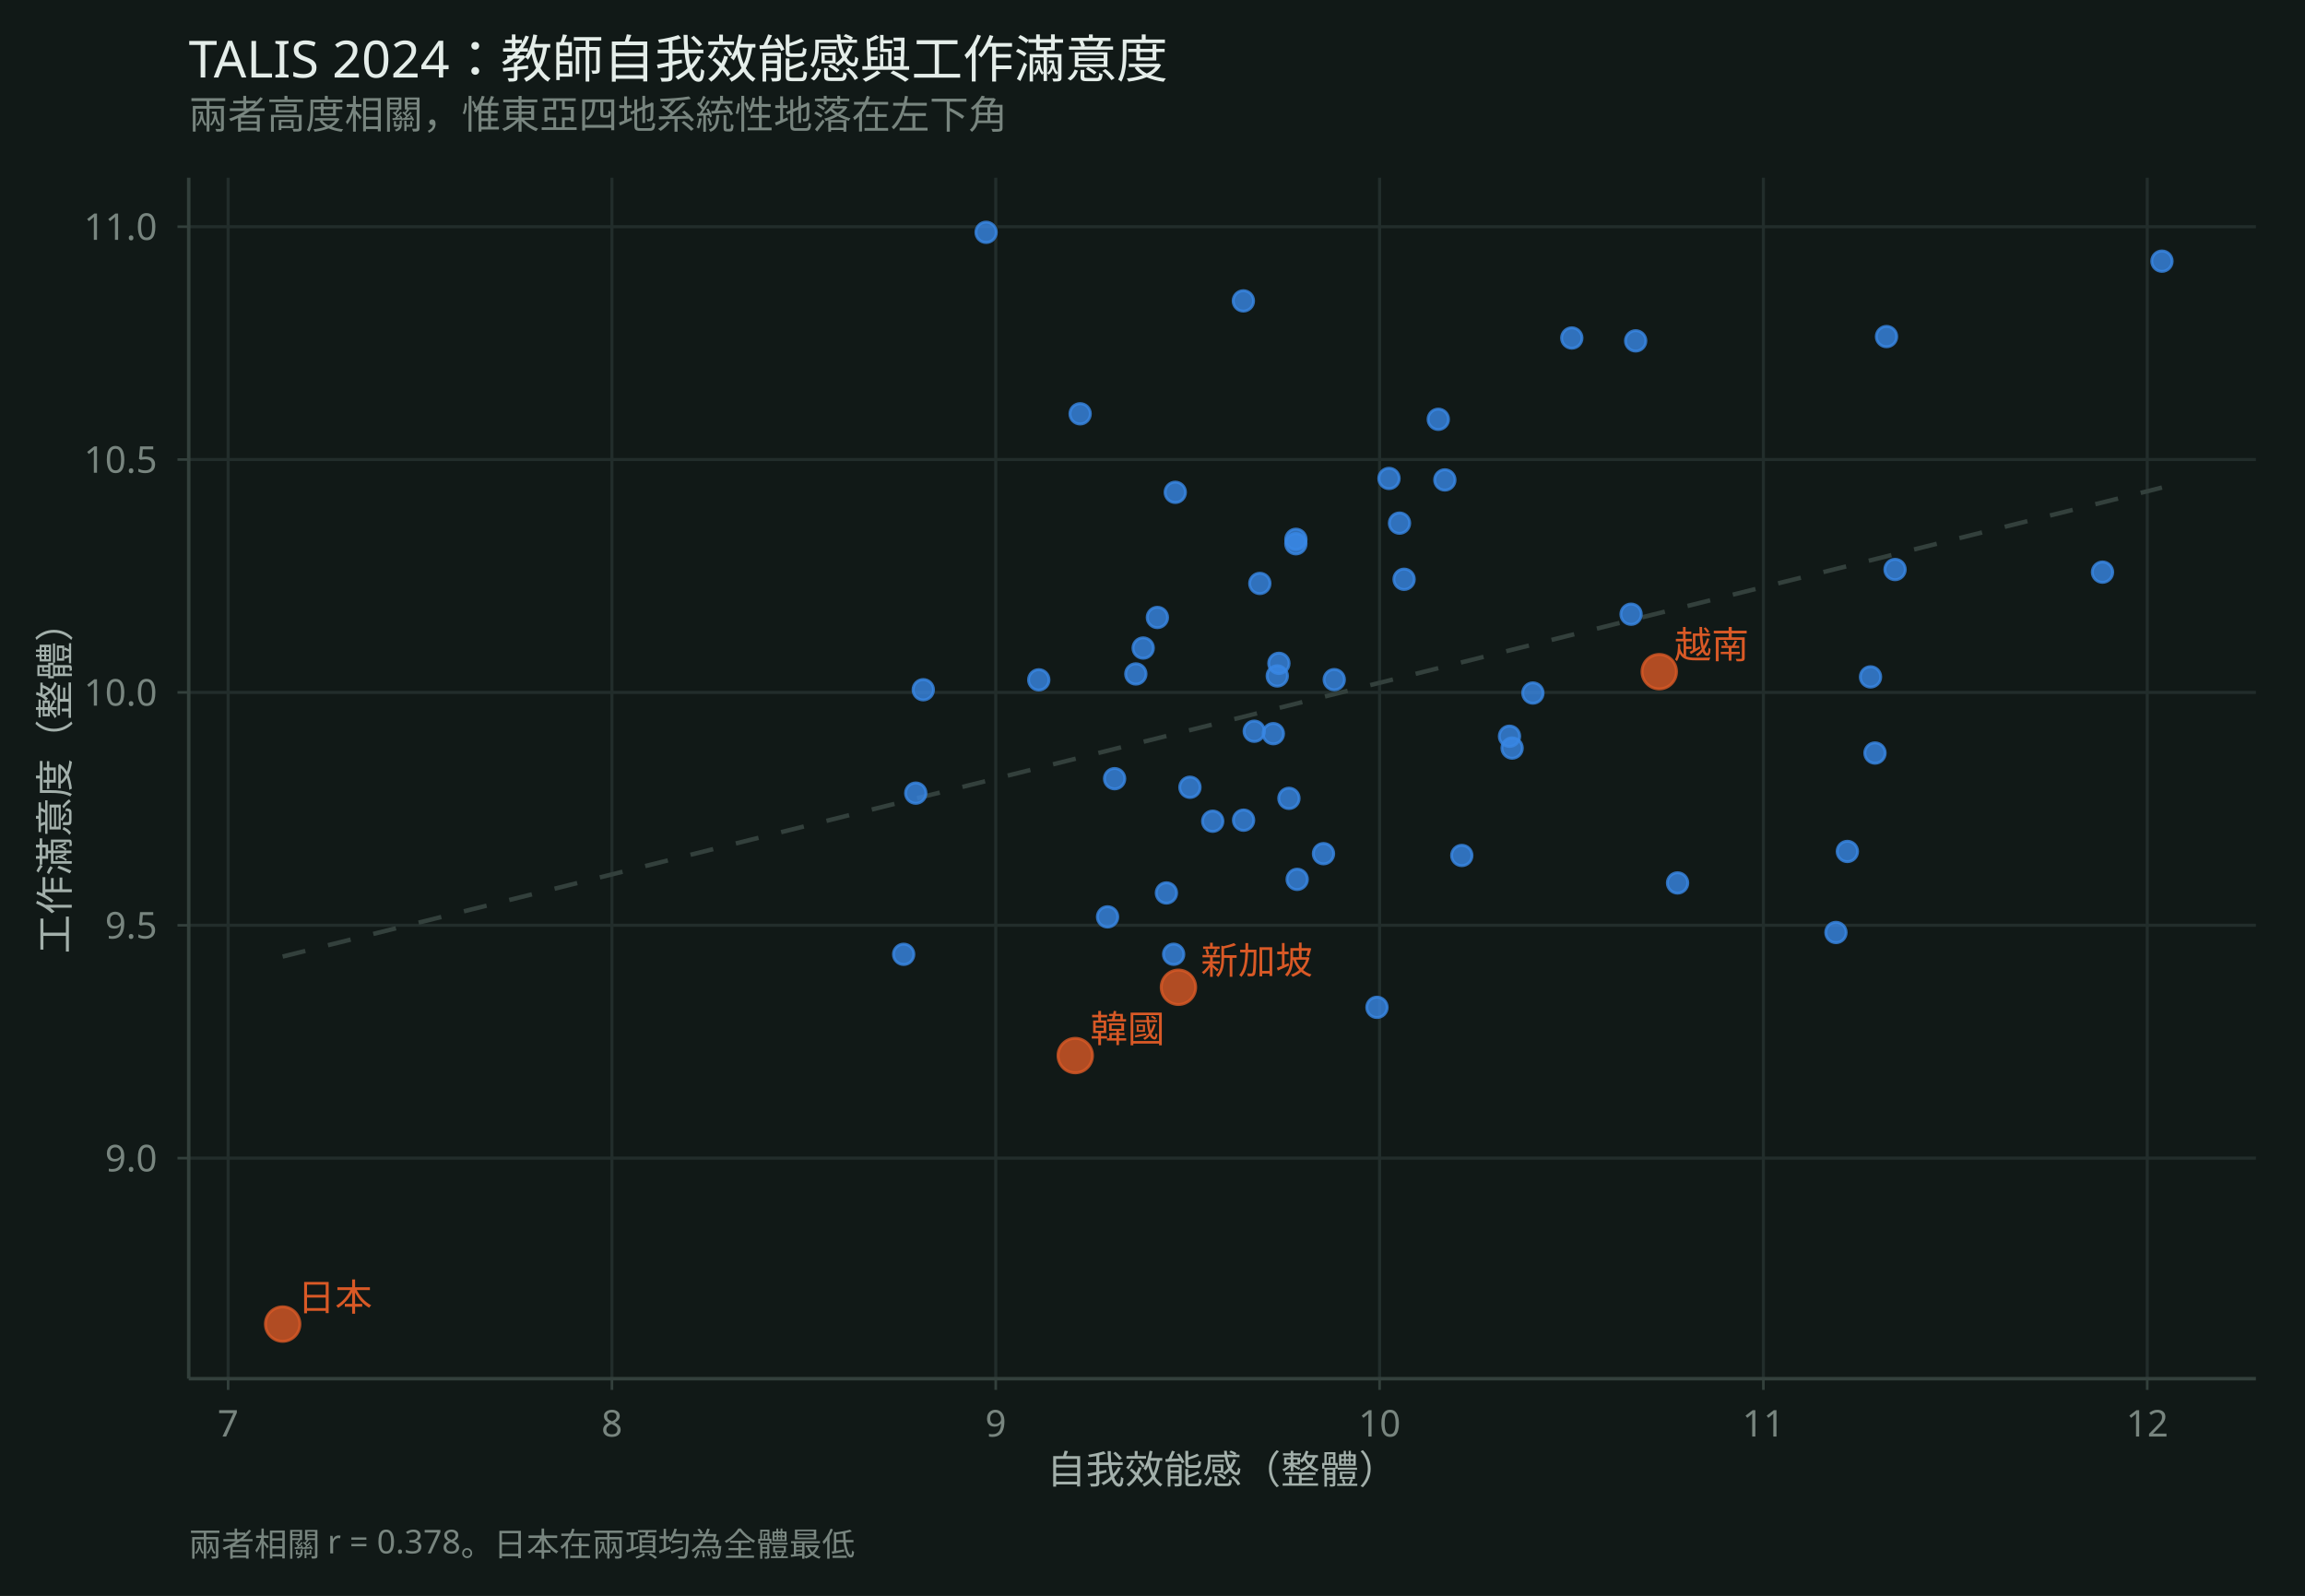
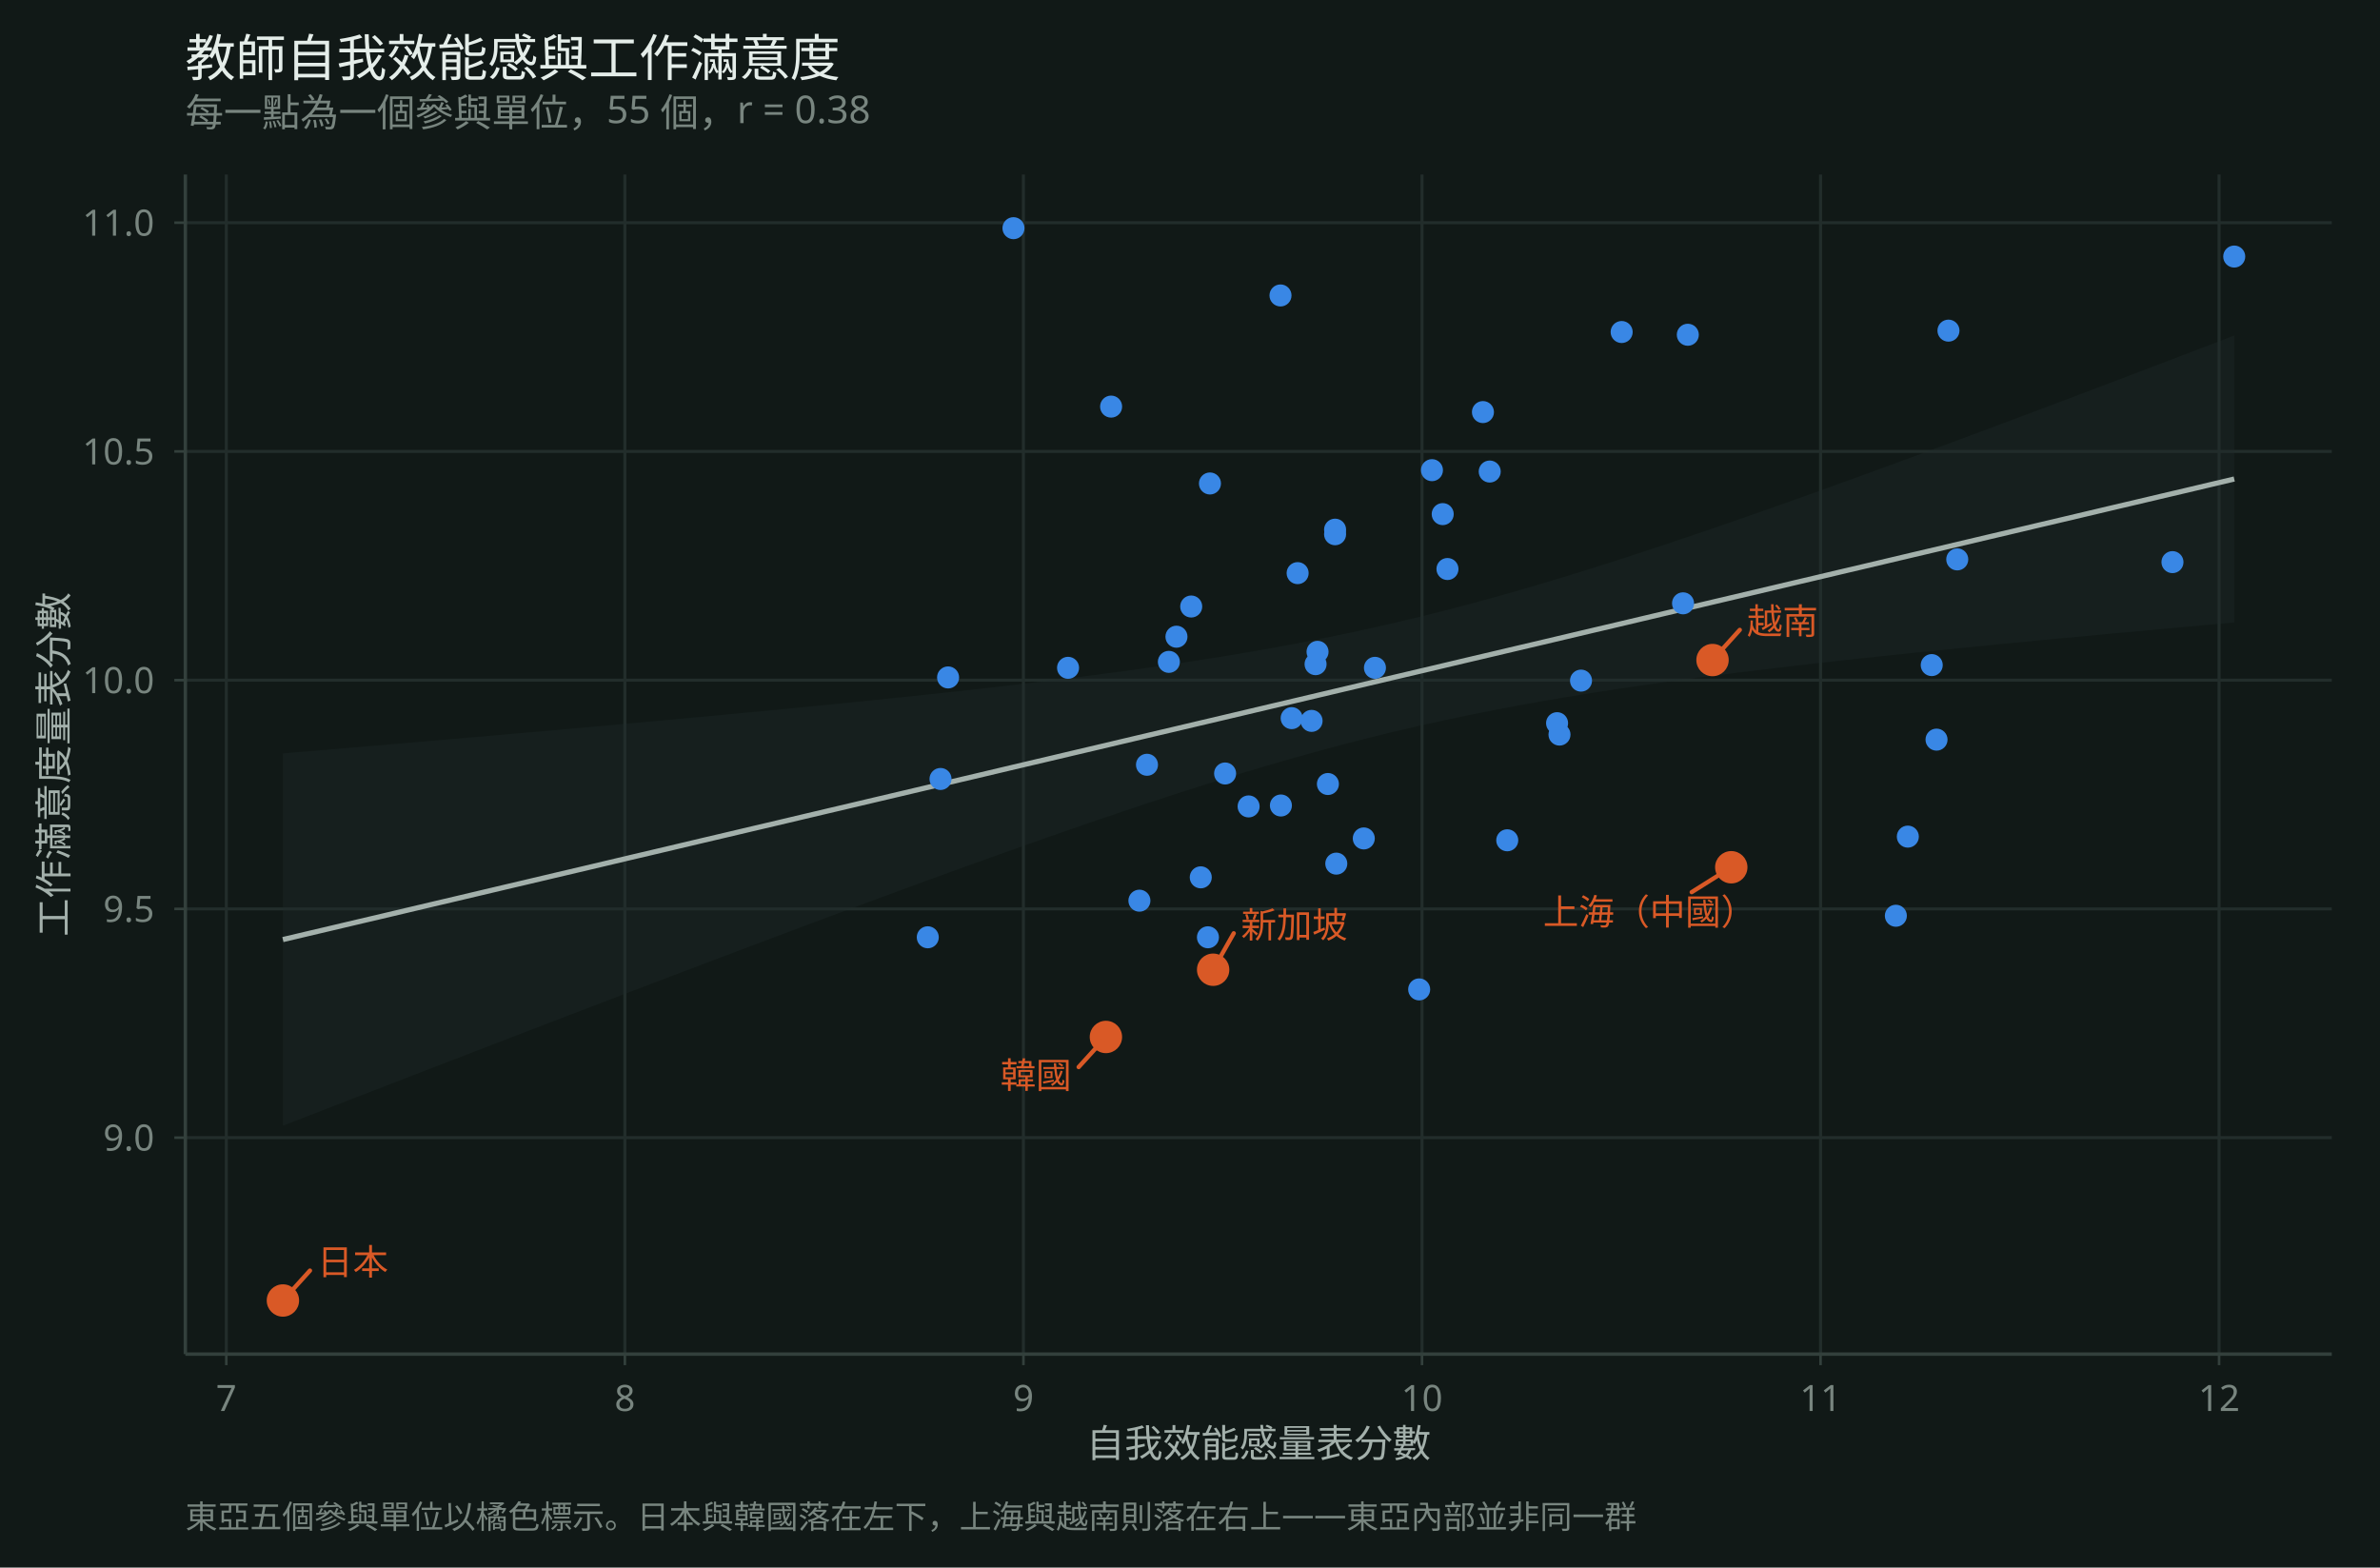
- <svg xmlns="http://www.w3.org/2000/svg" width="561.60pt" height="388.80pt" viewBox="0 0 561.60 388.80">
+ <svg xmlns="http://www.w3.org/2000/svg" width="590.40pt" height="388.80pt" viewBox="0 0 590.40 388.80">
  <g class="svglite">
    <defs>
      <style type="text/css">
    .svglite line, .svglite polyline, .svglite polygon, .svglite path, .svglite rect, .svglite circle {
      fill: none;
      stroke: #000000;
      stroke-linecap: round;
      stroke-linejoin: round;
      stroke-miterlimit: 10.00;
    }
    .svglite text {
      white-space: pre;
    }
    .svglite g.glyphgroup path {
      fill: inherit;
      stroke: none;
    }
  </style>
    </defs>
    <rect width="100%" height="100%" style="stroke: none; fill: #111917;" />
    <defs>
-       <clipPath id="cpMC4wMHw1NjEuNjB8MC4wMHwzODguODA=">
-         <rect x="0.00" y="0.00" width="561.60" height="388.80" />
+       <clipPath id="cpMC4wMHw1OTAuNDB8MC4wMHwzODguODA=">
+         <rect x="0.00" y="0.00" width="590.40" height="388.80" />
      </clipPath>
    </defs>
-     <g clip-path="url(#cpMC4wMHw1NjEuNjB8MC4wMHwzODguODA=)">
-       <rect x="0.00" y="0.00" width="561.60" height="388.80" style="stroke-width: 1.07; stroke: none; fill: #111917;" />
+     <g clip-path="url(#cpMC4wMHw1OTAuNDB8MC4wMHwzODguODA=)">
+       <rect x="0.00" y="0.00" width="590.40" height="388.80" style="stroke-width: 1.07; stroke: none; fill: #111917;" />
    </g>
    <defs>
-       <clipPath id="cpNDUuOTh8NTQ5LjY0fDQzLjMwfDMzNS45MA==">
-         <rect x="45.98" y="43.30" width="503.67" height="292.59" />
+       <clipPath id="cpNDUuOTh8NTc4LjQ0fDQzLjMwfDMzNS45MA==">
+         <rect x="45.98" y="43.30" width="532.47" height="292.59" />
      </clipPath>
    </defs>
-     <g clip-path="url(#cpNDUuOTh8NTQ5LjY0fDQzLjMwfDMzNS45MA==)">
-       <rect x="45.98" y="43.30" width="503.67" height="292.59" style="stroke-width: 1.07; stroke: none; fill: #111917;" />
-       <polyline points="45.98,282.17 549.64,282.17 " style="stroke-width: 0.75; stroke: #222D2B; stroke-linecap: butt;" />
-       <polyline points="45.98,225.44 549.64,225.44 " style="stroke-width: 0.75; stroke: #222D2B; stroke-linecap: butt;" />
-       <polyline points="45.98,168.70 549.64,168.70 " style="stroke-width: 0.75; stroke: #222D2B; stroke-linecap: butt;" />
-       <polyline points="45.98,111.96 549.64,111.96 " style="stroke-width: 0.75; stroke: #222D2B; stroke-linecap: butt;" />
-       <polyline points="45.98,55.23 549.64,55.23 " style="stroke-width: 0.75; stroke: #222D2B; stroke-linecap: butt;" />
-       <polyline points="55.58,335.90 55.58,43.30 " style="stroke-width: 0.75; stroke: #222D2B; stroke-linecap: butt;" />
-       <polyline points="149.09,335.90 149.09,43.30 " style="stroke-width: 0.75; stroke: #222D2B; stroke-linecap: butt;" />
-       <polyline points="242.61,335.90 242.61,43.30 " style="stroke-width: 0.75; stroke: #222D2B; stroke-linecap: butt;" />
-       <polyline points="336.13,335.90 336.13,43.30 " style="stroke-width: 0.75; stroke: #222D2B; stroke-linecap: butt;" />
-       <polyline points="429.64,335.90 429.64,43.30 " style="stroke-width: 0.75; stroke: #222D2B; stroke-linecap: butt;" />
-       <polyline points="523.16,335.90 523.16,43.30 " style="stroke-width: 0.75; stroke: #222D2B; stroke-linecap: butt;" />
-       <polyline points="68.87,233.06 74.67,231.61 80.46,230.16 86.26,228.72 92.05,227.27 97.85,225.82 103.65,224.38 109.44,222.93 115.24,221.48 121.03,220.04 126.83,218.59 132.63,217.15 138.42,215.70 144.22,214.25 150.01,212.81 155.81,211.36 161.61,209.91 167.40,208.47 173.20,207.02 178.99,205.57 184.79,204.13 190.59,202.68 196.38,201.24 202.18,199.79 207.97,198.34 213.77,196.90 219.57,195.45 225.36,194.00 231.16,192.56 236.95,191.11 242.75,189.66 248.54,188.22 254.34,186.77 260.14,185.33 265.93,183.88 271.73,182.43 277.52,180.99 283.32,179.54 289.12,178.09 294.91,176.65 300.71,175.20 306.50,173.75 312.30,172.31 318.10,170.86 323.89,169.42 329.69,167.97 335.48,166.52 341.28,165.08 347.08,163.63 352.87,162.18 358.67,160.74 364.46,159.29 370.26,157.84 376.06,156.40 381.85,154.95 387.65,153.51 393.44,152.06 399.24,150.61 405.04,149.17 410.83,147.72 416.63,146.27 422.42,144.83 428.22,143.38 434.02,141.93 439.81,140.49 445.61,139.04 451.40,137.60 457.20,136.15 463.00,134.70 468.79,133.26 474.59,131.81 480.38,130.36 486.18,128.92 491.98,127.47 497.77,126.02 503.57,124.58 509.36,123.13 515.16,121.69 520.95,120.24 526.75,118.79 " style="stroke-width: 1.07; stroke: #33403C; stroke-dasharray: 5.69,5.69; stroke-linecap: butt;" />
-       <circle cx="526.75" cy="63.63" r="2.49" style="stroke-width: 0.71; stroke: #3987E5; stroke-opacity: 0.80; fill: #3987E5; fill-opacity: 0.80;" />
-       <circle cx="512.26" cy="139.40" r="2.49" style="stroke-width: 0.71; stroke: #3987E5; stroke-opacity: 0.80; fill: #3987E5; fill-opacity: 0.80;" />
-       <circle cx="314.04" cy="194.51" r="2.49" style="stroke-width: 0.71; stroke: #3987E5; stroke-opacity: 0.80; fill: #3987E5; fill-opacity: 0.80;" />
-       <circle cx="240.26" cy="56.60" r="2.49" style="stroke-width: 0.71; stroke: #3987E5; stroke-opacity: 0.80; fill: #3987E5; fill-opacity: 0.80;" />
-       <circle cx="281.99" cy="150.44" r="2.49" style="stroke-width: 0.71; stroke: #3987E5; stroke-opacity: 0.80; fill: #3987E5; fill-opacity: 0.80;" />
-       <circle cx="306.95" cy="142.15" r="2.49" style="stroke-width: 0.71; stroke: #3987E5; stroke-opacity: 0.80; fill: #3987E5; fill-opacity: 0.80;" />
-       <circle cx="340.98" cy="127.46" r="2.49" style="stroke-width: 0.71; stroke: #3987E5; stroke-opacity: 0.80; fill: #3987E5; fill-opacity: 0.80;" />
-       <circle cx="253.09" cy="165.64" r="2.49" style="stroke-width: 0.71; stroke: #3987E5; stroke-opacity: 0.80; fill: #3987E5; fill-opacity: 0.80;" />
-       <circle cx="382.96" cy="82.35" r="2.49" style="stroke-width: 0.71; stroke: #3987E5; stroke-opacity: 0.80; fill: #3987E5; fill-opacity: 0.80;" />
-       <circle cx="456.83" cy="183.47" r="2.49" style="stroke-width: 0.71; stroke: #3987E5; stroke-opacity: 0.80; fill: #3987E5; fill-opacity: 0.80;" />
-       <circle cx="455.74" cy="164.92" r="2.49" style="stroke-width: 0.71; stroke: #3987E5; stroke-opacity: 0.80; fill: #3987E5; fill-opacity: 0.80;" />
-       <circle cx="311.20" cy="164.69" r="2.49" style="stroke-width: 0.71; stroke: #3987E5; stroke-opacity: 0.80; fill: #3987E5; fill-opacity: 0.80;" />
-       <circle cx="315.73" cy="132.48" r="2.49" style="stroke-width: 0.71; stroke: #3987E5; stroke-opacity: 0.80; fill: #3987E5; fill-opacity: 0.80;" />
-       <circle cx="302.94" cy="73.31" r="2.49" style="stroke-width: 0.71; stroke: #3987E5; stroke-opacity: 0.80; fill: #3987E5; fill-opacity: 0.80;" />
-       <circle cx="367.78" cy="179.38" r="2.49" style="stroke-width: 0.71; stroke: #3987E5; stroke-opacity: 0.80; fill: #3987E5; fill-opacity: 0.80;" />
-       <circle cx="408.73" cy="215.12" r="2.49" style="stroke-width: 0.71; stroke: #3987E5; stroke-opacity: 0.80; fill: #3987E5; fill-opacity: 0.80;" />
-       <circle cx="373.48" cy="168.85" r="2.49" style="stroke-width: 0.71; stroke: #3987E5; stroke-opacity: 0.80; fill: #3987E5; fill-opacity: 0.80;" />
-       <circle cx="224.95" cy="168.05" r="2.49" style="stroke-width: 0.71; stroke: #3987E5; stroke-opacity: 0.80; fill: #3987E5; fill-opacity: 0.80;" />
-       <circle cx="352.03" cy="116.93" r="2.49" style="stroke-width: 0.71; stroke: #3987E5; stroke-opacity: 0.80; fill: #3987E5; fill-opacity: 0.80;" />
-       <circle cx="263.17" cy="100.82" r="2.49" style="stroke-width: 0.71; stroke: #3987E5; stroke-opacity: 0.80; fill: #3987E5; fill-opacity: 0.80;" />
-       <circle cx="295.47" cy="200.08" r="2.49" style="stroke-width: 0.71; stroke: #3987E5; stroke-opacity: 0.80; fill: #3987E5; fill-opacity: 0.80;" />
-       <circle cx="271.57" cy="189.72" r="2.49" style="stroke-width: 0.71; stroke: #3987E5; stroke-opacity: 0.80; fill: #3987E5; fill-opacity: 0.80;" />
-       <circle cx="284.19" cy="217.56" r="2.49" style="stroke-width: 0.71; stroke: #3987E5; stroke-opacity: 0.80; fill: #3987E5; fill-opacity: 0.80;" />
-       <circle cx="220.17" cy="232.51" r="2.49" style="stroke-width: 0.71; stroke: #3987E5; stroke-opacity: 0.80; fill: #3987E5; fill-opacity: 0.80;" />
-       <circle cx="397.40" cy="149.65" r="2.49" style="stroke-width: 0.71; stroke: #3987E5; stroke-opacity: 0.80; fill: #3987E5; fill-opacity: 0.80;" />
-       <circle cx="286.35" cy="119.95" r="2.49" style="stroke-width: 0.71; stroke: #3987E5; stroke-opacity: 0.80; fill: #3987E5; fill-opacity: 0.80;" />
-       <circle cx="338.42" cy="116.57" r="2.49" style="stroke-width: 0.71; stroke: #3987E5; stroke-opacity: 0.80; fill: #3987E5; fill-opacity: 0.80;" />
-       <circle cx="342.10" cy="141.14" r="2.49" style="stroke-width: 0.71; stroke: #3987E5; stroke-opacity: 0.80; fill: #3987E5; fill-opacity: 0.80;" />
-       <circle cx="68.87" cy="322.60" r="4.20" style="stroke-width: 0.71; stroke: #D95926; stroke-opacity: 0.80; fill: #D95926; fill-opacity: 0.80;" />
-       <circle cx="278.53" cy="157.89" r="2.49" style="stroke-width: 0.71; stroke: #3987E5; stroke-opacity: 0.80; fill: #3987E5; fill-opacity: 0.80;" />
-       <circle cx="261.98" cy="257.18" r="4.20" style="stroke-width: 0.71; stroke: #D95926; stroke-opacity: 0.80; fill: #D95926; fill-opacity: 0.80;" />
-       <circle cx="302.99" cy="199.83" r="2.49" style="stroke-width: 0.71; stroke: #3987E5; stroke-opacity: 0.80; fill: #3987E5; fill-opacity: 0.80;" />
-       <circle cx="356.16" cy="208.43" r="2.49" style="stroke-width: 0.71; stroke: #3987E5; stroke-opacity: 0.80; fill: #3987E5; fill-opacity: 0.80;" />
-       <circle cx="450.10" cy="207.45" r="2.49" style="stroke-width: 0.71; stroke: #3987E5; stroke-opacity: 0.80; fill: #3987E5; fill-opacity: 0.80;" />
-       <circle cx="325.08" cy="165.59" r="2.49" style="stroke-width: 0.71; stroke: #3987E5; stroke-opacity: 0.80; fill: #3987E5; fill-opacity: 0.80;" />
-       <circle cx="322.46" cy="207.99" r="2.49" style="stroke-width: 0.71; stroke: #3987E5; stroke-opacity: 0.80; fill: #3987E5; fill-opacity: 0.80;" />
-       <circle cx="305.59" cy="178.16" r="2.49" style="stroke-width: 0.71; stroke: #3987E5; stroke-opacity: 0.80; fill: #3987E5; fill-opacity: 0.80;" />
-       <circle cx="315.74" cy="131.40" r="2.49" style="stroke-width: 0.71; stroke: #3987E5; stroke-opacity: 0.80; fill: #3987E5; fill-opacity: 0.80;" />
-       <circle cx="223.12" cy="193.24" r="2.49" style="stroke-width: 0.71; stroke: #3987E5; stroke-opacity: 0.80; fill: #3987E5; fill-opacity: 0.80;" />
-       <circle cx="310.24" cy="178.75" r="2.49" style="stroke-width: 0.71; stroke: #3987E5; stroke-opacity: 0.80; fill: #3987E5; fill-opacity: 0.80;" />
-       <circle cx="316.05" cy="214.25" r="2.49" style="stroke-width: 0.71; stroke: #3987E5; stroke-opacity: 0.80; fill: #3987E5; fill-opacity: 0.80;" />
-       <circle cx="368.42" cy="182.26" r="2.49" style="stroke-width: 0.71; stroke: #3987E5; stroke-opacity: 0.80; fill: #3987E5; fill-opacity: 0.80;" />
-       <circle cx="350.43" cy="102.16" r="2.49" style="stroke-width: 0.71; stroke: #3987E5; stroke-opacity: 0.80; fill: #3987E5; fill-opacity: 0.80;" />
-       <circle cx="461.72" cy="138.76" r="2.49" style="stroke-width: 0.71; stroke: #3987E5; stroke-opacity: 0.80; fill: #3987E5; fill-opacity: 0.80;" />
-       <circle cx="287.12" cy="240.54" r="4.20" style="stroke-width: 0.71; stroke: #D95926; stroke-opacity: 0.80; fill: #D95926; fill-opacity: 0.80;" />
-       <circle cx="285.95" cy="232.50" r="2.49" style="stroke-width: 0.71; stroke: #3987E5; stroke-opacity: 0.80; fill: #3987E5; fill-opacity: 0.80;" />
-       <circle cx="289.92" cy="191.81" r="2.49" style="stroke-width: 0.71; stroke: #3987E5; stroke-opacity: 0.80; fill: #3987E5; fill-opacity: 0.80;" />
-       <circle cx="269.85" cy="223.39" r="2.49" style="stroke-width: 0.71; stroke: #3987E5; stroke-opacity: 0.80; fill: #3987E5; fill-opacity: 0.80;" />
-       <circle cx="276.74" cy="164.20" r="2.49" style="stroke-width: 0.71; stroke: #3987E5; stroke-opacity: 0.80; fill: #3987E5; fill-opacity: 0.80;" />
-       <circle cx="335.49" cy="245.43" r="2.49" style="stroke-width: 0.71; stroke: #3987E5; stroke-opacity: 0.80; fill: #3987E5; fill-opacity: 0.80;" />
-       <circle cx="311.60" cy="161.62" r="2.49" style="stroke-width: 0.71; stroke: #3987E5; stroke-opacity: 0.80; fill: #3987E5; fill-opacity: 0.80;" />
-       <circle cx="398.52" cy="83.05" r="2.49" style="stroke-width: 0.71; stroke: #3987E5; stroke-opacity: 0.80; fill: #3987E5; fill-opacity: 0.80;" />
-       <circle cx="404.27" cy="163.65" r="4.20" style="stroke-width: 0.71; stroke: #D95926; stroke-opacity: 0.80; fill: #D95926; fill-opacity: 0.80;" />
-       <circle cx="459.64" cy="82.00" r="2.49" style="stroke-width: 0.71; stroke: #3987E5; stroke-opacity: 0.80; fill: #3987E5; fill-opacity: 0.80;" />
-       <circle cx="447.32" cy="227.19" r="2.49" style="stroke-width: 0.71; stroke: #3987E5; stroke-opacity: 0.80; fill: #3987E5; fill-opacity: 0.80;" />
-       <text x="72.51" y="319.35" style="font-size: 9.10px;fill: #D95926; font-family: &quot;PingFang HK&quot;;" textLength="18.19px" lengthAdjust="spacingAndGlyphs">日本</text>
-       <text x="265.62" y="253.93" style="font-size: 9.10px;fill: #D95926; font-family: &quot;PingFang HK&quot;;" textLength="18.19px" lengthAdjust="spacingAndGlyphs">韓國</text>
-       <text x="292.57" y="237.29" style="font-size: 9.10px;fill: #D95926; font-family: &quot;PingFang HK&quot;;" textLength="27.28px" lengthAdjust="spacingAndGlyphs">新加坡</text>
-       <text x="407.91" y="160.40" style="font-size: 9.10px;fill: #D95926; font-family: &quot;PingFang HK&quot;;" textLength="18.19px" lengthAdjust="spacingAndGlyphs">越南</text>
+     <g clip-path="url(#cpNDUuOTh8NTc4LjQ0fDQzLjMwfDMzNS45MA==)">
+       <rect x="45.98" y="43.30" width="532.47" height="292.59" style="stroke-width: 1.07; stroke: none; fill: #111917;" />
+       <polyline points="45.98,282.20 578.44,282.20 " style="stroke-width: 0.75; stroke: #222D2B; stroke-linecap: butt;" />
+       <polyline points="45.98,225.46 578.44,225.46 " style="stroke-width: 0.75; stroke: #222D2B; stroke-linecap: butt;" />
+       <polyline points="45.98,168.72 578.44,168.72 " style="stroke-width: 0.75; stroke: #222D2B; stroke-linecap: butt;" />
+       <polyline points="45.98,111.98 578.44,111.98 " style="stroke-width: 0.75; stroke: #222D2B; stroke-linecap: butt;" />
+       <polyline points="45.98,55.24 578.44,55.24 " style="stroke-width: 0.75; stroke: #222D2B; stroke-linecap: butt;" />
+       <polyline points="56.14,335.90 56.14,43.30 " style="stroke-width: 0.75; stroke: #222D2B; stroke-linecap: butt;" />
+       <polyline points="155.01,335.90 155.01,43.30 " style="stroke-width: 0.75; stroke: #222D2B; stroke-linecap: butt;" />
+       <polyline points="253.88,335.90 253.88,43.30 " style="stroke-width: 0.75; stroke: #222D2B; stroke-linecap: butt;" />
+       <polyline points="352.75,335.90 352.75,43.30 " style="stroke-width: 0.75; stroke: #222D2B; stroke-linecap: butt;" />
+       <polyline points="451.62,335.90 451.62,43.30 " style="stroke-width: 0.75; stroke: #222D2B; stroke-linecap: butt;" />
+       <polyline points="550.48,335.90 550.48,43.30 " style="stroke-width: 0.75; stroke: #222D2B; stroke-linecap: butt;" />
+       <polygon points="70.18,186.90 76.31,186.38 82.43,185.87 88.56,185.35 94.69,184.83 100.82,184.31 106.94,183.78 113.07,183.26 119.20,182.73 125.33,182.19 131.45,181.66 137.58,181.12 143.71,180.58 149.84,180.03 155.96,179.48 162.09,178.92 168.22,178.36 174.34,177.79 180.47,177.22 186.60,176.64 192.73,176.06 198.85,175.46 204.98,174.86 211.11,174.25 217.24,173.63 223.36,172.99 229.49,172.35 235.62,171.69 241.75,171.01 247.87,170.32 254.00,169.60 260.13,168.87 266.26,168.11 272.38,167.33 278.51,166.51 284.64,165.67 290.76,164.78 296.89,163.86 303.02,162.89 309.15,161.87 315.27,160.80 321.40,159.67 327.53,158.48 333.66,157.23 339.78,155.90 345.91,154.51 352.04,153.05 358.17,151.51 364.29,149.91 370.42,148.24 376.55,146.51 382.68,144.72 388.80,142.87 394.93,140.97 401.06,139.02 407.18,137.03 413.31,135.00 419.44,132.94 425.57,130.85 431.69,128.73 437.82,126.58 443.95,124.41 450.08,122.22 456.20,120.01 462.33,117.79 468.46,115.55 474.59,113.30 480.71,111.03 486.84,108.76 492.97,106.47 499.10,104.18 505.22,101.88 511.35,99.57 517.48,97.25 523.60,94.93 529.73,92.60 535.86,90.26 541.99,87.92 548.11,85.58 554.24,83.23 554.24,154.41 548.11,154.96 541.99,155.51 535.86,156.06 529.73,156.62 523.60,157.18 517.48,157.75 511.35,158.33 505.22,158.91 499.10,159.50 492.97,160.10 486.84,160.70 480.71,161.32 474.59,161.95 468.46,162.59 462.33,163.24 456.20,163.91 450.08,164.59 443.95,165.30 437.82,166.02 431.69,166.77 425.57,167.54 419.44,168.33 413.31,169.16 407.18,170.03 401.06,170.93 394.93,171.88 388.80,172.87 382.68,173.92 376.55,175.01 370.42,176.17 364.29,177.40 358.17,178.69 352.04,180.04 345.91,181.47 339.78,182.97 333.66,184.54 327.53,186.18 321.40,187.88 315.27,189.64 309.15,191.46 303.02,193.34 296.89,195.26 290.76,197.23 284.64,199.24 278.51,201.29 272.38,203.36 266.26,205.47 260.13,207.61 254.00,209.77 247.87,211.95 241.75,214.14 235.62,216.36 229.49,218.59 223.36,220.84 217.24,223.10 211.11,225.37 204.98,227.65 198.85,229.94 192.73,232.24 186.60,234.54 180.47,236.86 174.34,239.18 168.22,241.50 162.09,243.83 155.96,246.17 149.84,248.51 143.71,250.86 137.58,253.20 131.45,255.56 125.33,257.91 119.20,260.27 113.07,262.64 106.94,265.00 100.82,267.37 94.69,269.74 88.56,272.11 82.43,274.49 76.31,276.87 70.18,279.24 " style="stroke-width: 0.00; stroke: none; stroke-linecap: butt; fill: #222D2B; fill-opacity: 0.35;" />
+       <polyline points="70.18,186.90 76.31,186.38 82.43,185.87 88.56,185.35 94.69,184.83 100.82,184.31 106.94,183.78 113.07,183.26 119.20,182.73 125.33,182.19 131.45,181.66 137.58,181.12 143.71,180.58 149.84,180.03 155.96,179.48 162.09,178.92 168.22,178.36 174.34,177.79 180.47,177.22 186.60,176.64 192.73,176.06 198.85,175.46 204.98,174.86 211.11,174.25 217.24,173.63 223.36,172.99 229.49,172.35 235.62,171.69 241.75,171.01 247.87,170.32 254.00,169.60 260.13,168.87 266.26,168.11 272.38,167.33 278.51,166.51 284.64,165.67 290.76,164.78 296.89,163.86 303.02,162.89 309.15,161.87 315.27,160.80 321.40,159.67 327.53,158.48 333.66,157.23 339.78,155.90 345.91,154.51 352.04,153.05 358.17,151.51 364.29,149.91 370.42,148.24 376.55,146.51 382.68,144.72 388.80,142.87 394.93,140.97 401.06,139.02 407.18,137.03 413.31,135.00 419.44,132.94 425.57,130.85 431.69,128.73 437.82,126.58 443.95,124.41 450.08,122.22 456.20,120.01 462.33,117.79 468.46,115.55 474.59,113.30 480.71,111.03 486.84,108.76 492.97,106.47 499.10,104.18 505.22,101.88 511.35,99.57 517.48,97.25 523.60,94.93 529.73,92.60 535.86,90.26 541.99,87.92 548.11,85.58 554.24,83.23 " style="stroke-width: 1.28; stroke: none; stroke-linecap: butt;" />
+       <polyline points="554.24,154.41 548.11,154.96 541.99,155.51 535.86,156.06 529.73,156.62 523.60,157.18 517.48,157.75 511.35,158.33 505.22,158.91 499.10,159.50 492.97,160.10 486.84,160.70 480.71,161.32 474.59,161.95 468.46,162.59 462.33,163.24 456.20,163.91 450.08,164.59 443.95,165.30 437.82,166.02 431.69,166.77 425.57,167.54 419.44,168.33 413.31,169.16 407.18,170.03 401.06,170.93 394.93,171.88 388.80,172.87 382.68,173.92 376.55,175.01 370.42,176.17 364.29,177.40 358.17,178.69 352.04,180.04 345.91,181.47 339.78,182.97 333.66,184.54 327.53,186.18 321.40,187.88 315.27,189.64 309.15,191.46 303.02,193.34 296.89,195.26 290.76,197.23 284.64,199.24 278.51,201.29 272.38,203.36 266.26,205.47 260.13,207.61 254.00,209.77 247.87,211.95 241.75,214.14 235.62,216.36 229.49,218.59 223.36,220.84 217.24,223.10 211.11,225.37 204.98,227.65 198.85,229.94 192.73,232.24 186.60,234.54 180.47,236.86 174.34,239.18 168.22,241.50 162.09,243.83 155.96,246.17 149.84,248.51 143.71,250.86 137.58,253.20 131.45,255.56 125.33,257.91 119.20,260.27 113.07,262.64 106.94,265.00 100.82,267.37 94.69,269.74 88.56,272.11 82.43,274.49 76.31,276.87 70.18,279.24 " style="stroke-width: 1.28; stroke: none; stroke-linecap: butt;" />
+       <polyline points="70.18,233.07 76.31,231.62 82.43,230.18 88.56,228.73 94.69,227.29 100.82,225.84 106.94,224.39 113.07,222.95 119.20,221.50 125.33,220.05 131.45,218.61 137.58,217.16 143.71,215.72 149.84,214.27 155.96,212.82 162.09,211.38 168.22,209.93 174.34,208.48 180.47,207.04 186.60,205.59 192.73,204.15 198.85,202.70 204.98,201.25 211.11,199.81 217.24,198.36 223.36,196.92 229.49,195.47 235.62,194.02 241.75,192.58 247.87,191.13 254.00,189.68 260.13,188.24 266.26,186.79 272.38,185.35 278.51,183.90 284.64,182.45 290.76,181.01 296.89,179.56 303.02,178.12 309.15,176.67 315.27,175.22 321.40,173.78 327.53,172.33 333.66,170.88 339.78,169.44 345.91,167.99 352.04,166.55 358.17,165.10 364.29,163.65 370.42,162.21 376.55,160.76 382.68,159.32 388.80,157.87 394.93,156.42 401.06,154.98 407.18,153.53 413.31,152.08 419.44,150.64 425.57,149.19 431.69,147.75 437.82,146.30 443.95,144.85 450.08,143.41 456.20,141.96 462.33,140.52 468.46,139.07 474.59,137.62 480.71,136.18 486.84,134.73 492.97,133.28 499.10,131.84 505.22,130.39 511.35,128.95 517.48,127.50 523.60,126.05 529.73,124.61 535.86,123.16 541.99,121.72 548.11,120.27 554.24,118.82 " style="stroke-width: 1.28; stroke: #A3B0AB; stroke-linecap: butt;" />
+       <circle cx="554.24" cy="63.64" r="2.38" style="stroke-width: 0.71; stroke: #3987E5; fill: #3987E5;" />
+       <circle cx="538.92" cy="139.44" r="2.38" style="stroke-width: 0.71; stroke: #3987E5; fill: #3987E5;" />
+       <circle cx="329.41" cy="194.48" r="2.38" style="stroke-width: 0.71; stroke: #3987E5; fill: #3987E5;" />
+       <circle cx="251.41" cy="56.60" r="2.38" style="stroke-width: 0.71; stroke: #3987E5; fill: #3987E5;" />
+       <circle cx="295.50" cy="150.45" r="2.38" style="stroke-width: 0.71; stroke: #3987E5; fill: #3987E5;" />
+       <circle cx="321.90" cy="142.17" r="2.38" style="stroke-width: 0.71; stroke: #3987E5; fill: #3987E5;" />
+       <circle cx="357.89" cy="127.53" r="2.38" style="stroke-width: 0.71; stroke: #3987E5; fill: #3987E5;" />
+       <circle cx="264.95" cy="165.66" r="2.38" style="stroke-width: 0.71; stroke: #3987E5; fill: #3987E5;" />
+       <circle cx="402.28" cy="82.36" r="2.38" style="stroke-width: 0.71; stroke: #3987E5; fill: #3987E5;" />
+       <circle cx="480.39" cy="183.47" r="2.38" style="stroke-width: 0.71; stroke: #3987E5; fill: #3987E5;" />
+       <circle cx="479.20" cy="164.98" r="2.38" style="stroke-width: 0.71; stroke: #3987E5; fill: #3987E5;" />
+       <circle cx="326.35" cy="164.75" r="2.38" style="stroke-width: 0.71; stroke: #3987E5; fill: #3987E5;" />
+       <circle cx="331.19" cy="132.52" r="2.38" style="stroke-width: 0.71; stroke: #3987E5; fill: #3987E5;" />
+       <circle cx="317.65" cy="73.29" r="2.38" style="stroke-width: 0.71; stroke: #3987E5; fill: #3987E5;" />
+       <circle cx="386.26" cy="179.39" r="2.38" style="stroke-width: 0.71; stroke: #3987E5; fill: #3987E5;" />
+       <circle cx="429.47" cy="215.13" r="3.66" style="stroke-width: 0.71; stroke: #D95926; fill: #D95926;" />
+       <circle cx="392.20" cy="168.83" r="2.38" style="stroke-width: 0.71; stroke: #3987E5; fill: #3987E5;" />
+       <circle cx="235.19" cy="168.04" r="2.38" style="stroke-width: 0.71; stroke: #3987E5; fill: #3987E5;" />
+       <circle cx="369.55" cy="116.97" r="2.38" style="stroke-width: 0.71; stroke: #3987E5; fill: #3987E5;" />
+       <circle cx="275.63" cy="100.86" r="2.38" style="stroke-width: 0.71; stroke: #3987E5; fill: #3987E5;" />
+       <circle cx="309.74" cy="200.04" r="2.38" style="stroke-width: 0.71; stroke: #3987E5; fill: #3987E5;" />
+       <circle cx="284.53" cy="189.71" r="2.38" style="stroke-width: 0.71; stroke: #3987E5; fill: #3987E5;" />
+       <circle cx="297.87" cy="217.63" r="2.38" style="stroke-width: 0.71; stroke: #3987E5; fill: #3987E5;" />
+       <circle cx="230.15" cy="232.50" r="2.38" style="stroke-width: 0.71; stroke: #3987E5; fill: #3987E5;" />
+       <circle cx="417.51" cy="149.66" r="2.38" style="stroke-width: 0.71; stroke: #3987E5; fill: #3987E5;" />
+       <circle cx="300.15" cy="119.93" r="2.38" style="stroke-width: 0.71; stroke: #3987E5; fill: #3987E5;" />
+       <circle cx="355.22" cy="116.63" r="2.38" style="stroke-width: 0.71; stroke: #3987E5; fill: #3987E5;" />
+       <circle cx="359.07" cy="141.15" r="2.38" style="stroke-width: 0.71; stroke: #3987E5; fill: #3987E5;" />
+       <circle cx="70.18" cy="322.60" r="3.66" style="stroke-width: 0.71; stroke: #D95926; fill: #D95926;" />
+       <circle cx="291.84" cy="157.94" r="2.38" style="stroke-width: 0.71; stroke: #3987E5; fill: #3987E5;" />
+       <circle cx="274.34" cy="257.23" r="3.66" style="stroke-width: 0.71; stroke: #D95926; fill: #D95926;" />
+       <circle cx="317.75" cy="199.81" r="2.38" style="stroke-width: 0.71; stroke: #3987E5; fill: #3987E5;" />
+       <circle cx="373.90" cy="208.44" r="2.38" style="stroke-width: 0.71; stroke: #3987E5; fill: #3987E5;" />
+       <circle cx="473.27" cy="207.53" r="2.38" style="stroke-width: 0.71; stroke: #3987E5; fill: #3987E5;" />
+       <circle cx="341.08" cy="165.66" r="2.38" style="stroke-width: 0.71; stroke: #3987E5; fill: #3987E5;" />
+       <circle cx="338.31" cy="207.98" r="2.38" style="stroke-width: 0.71; stroke: #3987E5; fill: #3987E5;" />
+       <circle cx="320.42" cy="178.14" r="2.38" style="stroke-width: 0.71; stroke: #3987E5; fill: #3987E5;" />
+       <circle cx="331.19" cy="131.39" r="2.38" style="stroke-width: 0.71; stroke: #3987E5; fill: #3987E5;" />
+       <circle cx="233.31" cy="193.23" r="2.38" style="stroke-width: 0.71; stroke: #3987E5; fill: #3987E5;" />
+       <circle cx="325.36" cy="178.82" r="2.38" style="stroke-width: 0.71; stroke: #3987E5; fill: #3987E5;" />
+       <circle cx="331.49" cy="214.23" r="2.38" style="stroke-width: 0.71; stroke: #3987E5; fill: #3987E5;" />
+       <circle cx="386.86" cy="182.22" r="2.38" style="stroke-width: 0.71; stroke: #3987E5; fill: #3987E5;" />
+       <circle cx="367.87" cy="102.22" r="2.38" style="stroke-width: 0.71; stroke: #3987E5; fill: #3987E5;" />
+       <circle cx="485.53" cy="138.76" r="2.38" style="stroke-width: 0.71; stroke: #3987E5; fill: #3987E5;" />
+       <circle cx="300.94" cy="240.55" r="3.66" style="stroke-width: 0.71; stroke: #D95926; fill: #D95926;" />
+       <circle cx="299.65" cy="232.50" r="2.38" style="stroke-width: 0.71; stroke: #3987E5; fill: #3987E5;" />
+       <circle cx="303.91" cy="191.87" r="2.38" style="stroke-width: 0.71; stroke: #3987E5; fill: #3987E5;" />
+       <circle cx="282.65" cy="223.42" r="2.38" style="stroke-width: 0.71; stroke: #3987E5; fill: #3987E5;" />
+       <circle cx="289.96" cy="164.18" r="2.38" style="stroke-width: 0.71; stroke: #3987E5; fill: #3987E5;" />
+       <circle cx="352.05" cy="245.43" r="2.38" style="stroke-width: 0.71; stroke: #3987E5; fill: #3987E5;" />
+       <circle cx="326.84" cy="161.69" r="2.38" style="stroke-width: 0.71; stroke: #3987E5; fill: #3987E5;" />
+       <circle cx="418.69" cy="83.04" r="2.38" style="stroke-width: 0.71; stroke: #3987E5; fill: #3987E5;" />
+       <circle cx="424.82" cy="163.73" r="3.66" style="stroke-width: 0.71; stroke: #D95926; fill: #D95926;" />
+       <circle cx="483.35" cy="82.02" r="2.38" style="stroke-width: 0.71; stroke: #3987E5; fill: #3987E5;" />
+       <circle cx="470.30" cy="227.16" r="2.38" style="stroke-width: 0.71; stroke: #3987E5; fill: #3987E5;" />
+       <line x1="419.66" y1="221.30" x2="428.50" y2="215.74" style="stroke-width: 1.07; stroke: #D95926;" />
+       <line x1="76.89" y1="315.18" x2="70.84" y2="321.87" style="stroke-width: 1.07; stroke: #D95926;" />
+       <line x1="267.58" y1="264.69" x2="273.69" y2="257.96" style="stroke-width: 1.07; stroke: #D95926;" />
+       <line x1="306.05" y1="231.51" x2="301.38" y2="239.78" style="stroke-width: 1.07; stroke: #D95926;" />
+       <line x1="431.58" y1="156.25" x2="425.48" y2="163.00" style="stroke-width: 1.07; stroke: #D95926;" />
+       <text x="409.24" y="229.39" text-anchor="middle" style="font-size: 8.82px;fill: #D95926; font-family: &quot;PingFang HK&quot;;" textLength="52.88px" lengthAdjust="spacingAndGlyphs">上海（中國）</text>
+       <text x="87.51" y="316.23" text-anchor="middle" style="font-size: 8.82px;fill: #D95926; font-family: &quot;PingFang HK&quot;;" textLength="17.62px" lengthAdjust="spacingAndGlyphs">日本</text>
+       <text x="256.97" y="269.92" text-anchor="middle" style="font-size: 8.82px;fill: #D95926; font-family: &quot;PingFang HK&quot;;" textLength="17.62px" lengthAdjust="spacingAndGlyphs">韓國</text>
+       <text x="321.07" y="232.63" text-anchor="middle" style="font-size: 8.82px;fill: #D95926; font-family: &quot;PingFang HK&quot;;" textLength="26.44px" lengthAdjust="spacingAndGlyphs">新加坡</text>
+       <text x="442.19" y="157.31" text-anchor="middle" style="font-size: 8.82px;fill: #D95926; font-family: &quot;PingFang HK&quot;;" textLength="17.62px" lengthAdjust="spacingAndGlyphs">越南</text>
    </g>
-     <g clip-path="url(#cpMC4wMHw1NjEuNjB8MC4wMHwzODguODA=)">
+     <g clip-path="url(#cpMC4wMHw1OTAuNDB8MC4wMHwzODguODA=)">
      <polyline points="45.98,335.90 45.98,43.30 " style="stroke-width: 0.85; stroke: #33403C; stroke-linecap: butt;" />
-       <text x="38.30" y="285.39" text-anchor="end" style="font-size: 9.00px;fill: #78857F; font-family: &quot;PingFang HK&quot;;" textLength="13.19px" lengthAdjust="spacingAndGlyphs">9.0</text>
-       <text x="38.30" y="228.65" text-anchor="end" style="font-size: 9.00px;fill: #78857F; font-family: &quot;PingFang HK&quot;;" textLength="13.19px" lengthAdjust="spacingAndGlyphs">9.5</text>
-       <text x="38.30" y="171.92" text-anchor="end" style="font-size: 9.00px;fill: #78857F; font-family: &quot;PingFang HK&quot;;" textLength="16.80px" lengthAdjust="spacingAndGlyphs">10.0</text>
-       <text x="38.30" y="115.18" text-anchor="end" style="font-size: 9.00px;fill: #78857F; font-family: &quot;PingFang HK&quot;;" textLength="16.80px" lengthAdjust="spacingAndGlyphs">10.5</text>
-       <text x="38.30" y="58.44" text-anchor="end" style="font-size: 9.00px;fill: #78857F; font-family: &quot;PingFang HK&quot;;" textLength="15.00px" lengthAdjust="spacingAndGlyphs">11.0</text>
-       <polyline points="43.24,282.17 45.98,282.17 " style="stroke-width: 0.64; stroke: #33403C; stroke-linecap: butt;" />
-       <polyline points="43.24,225.44 45.98,225.44 " style="stroke-width: 0.64; stroke: #33403C; stroke-linecap: butt;" />
-       <polyline points="43.24,168.70 45.98,168.70 " style="stroke-width: 0.64; stroke: #33403C; stroke-linecap: butt;" />
-       <polyline points="43.24,111.96 45.98,111.96 " style="stroke-width: 0.64; stroke: #33403C; stroke-linecap: butt;" />
-       <polyline points="43.24,55.23 45.98,55.23 " style="stroke-width: 0.64; stroke: #33403C; stroke-linecap: butt;" />
-       <polyline points="45.98,335.90 549.64,335.90 " style="stroke-width: 0.85; stroke: #33403C; stroke-linecap: butt;" />
-       <polyline points="55.58,338.64 55.58,335.90 " style="stroke-width: 0.64; stroke: #33403C; stroke-linecap: butt;" />
-       <polyline points="149.09,338.64 149.09,335.90 " style="stroke-width: 0.64; stroke: #33403C; stroke-linecap: butt;" />
-       <polyline points="242.61,338.64 242.61,335.90 " style="stroke-width: 0.64; stroke: #33403C; stroke-linecap: butt;" />
-       <polyline points="336.13,338.64 336.13,335.90 " style="stroke-width: 0.64; stroke: #33403C; stroke-linecap: butt;" />
-       <polyline points="429.64,338.64 429.64,335.90 " style="stroke-width: 0.64; stroke: #33403C; stroke-linecap: butt;" />
-       <polyline points="523.16,338.64 523.16,335.90 " style="stroke-width: 0.64; stroke: #33403C; stroke-linecap: butt;" />
-       <text x="55.58" y="350.00" text-anchor="middle" style="font-size: 9.00px;fill: #78857F; font-family: &quot;PingFang HK&quot;;" textLength="4.92px" lengthAdjust="spacingAndGlyphs">7</text>
-       <text x="149.09" y="350.00" text-anchor="middle" style="font-size: 9.00px;fill: #78857F; font-family: &quot;PingFang HK&quot;;" textLength="5.41px" lengthAdjust="spacingAndGlyphs">8</text>
-       <text x="242.61" y="350.00" text-anchor="middle" style="font-size: 9.00px;fill: #78857F; font-family: &quot;PingFang HK&quot;;" textLength="5.41px" lengthAdjust="spacingAndGlyphs">9</text>
-       <text x="336.13" y="350.00" text-anchor="middle" style="font-size: 9.00px;fill: #78857F; font-family: &quot;PingFang HK&quot;;" textLength="9.02px" lengthAdjust="spacingAndGlyphs">10</text>
-       <text x="429.64" y="350.00" text-anchor="middle" style="font-size: 9.00px;fill: #78857F; font-family: &quot;PingFang HK&quot;;" textLength="7.22px" lengthAdjust="spacingAndGlyphs">11</text>
-       <text x="523.16" y="350.00" text-anchor="middle" style="font-size: 9.00px;fill: #78857F; font-family: &quot;PingFang HK&quot;;" textLength="9.02px" lengthAdjust="spacingAndGlyphs">12</text>
-       <text x="297.81" y="361.44" text-anchor="middle" style="font-size: 9.50px;fill: #A3B0AB; font-family: &quot;PingFang HK&quot;;" textLength="85.50px" lengthAdjust="spacingAndGlyphs">自我效能感（整體）</text>
-       <text transform="translate(16.75,189.60) rotate(-90)" text-anchor="middle" style="font-size: 9.50px;fill: #A3B0AB; font-family: &quot;PingFang HK&quot;;" textLength="85.50px" lengthAdjust="spacingAndGlyphs">工作滿意度（整體）</text>
-       <text x="45.98" y="31.33" style="font-size: 9.50px;fill: #78857F; font-family: &quot;PingFang HK&quot;;" textLength="199.50px" lengthAdjust="spacingAndGlyphs">兩者高度相關，惟東亞四地系統性地落在左下角</text>
-       <text x="45.98" y="18.89" style="font-size: 12.50px;fill: #E4EDE9; font-family: &quot;PingFang HK&quot;;" textLength="243.33px" lengthAdjust="spacingAndGlyphs">TALIS 2024：教師自我效能感與工作滿意度</text>
-       <text x="45.98" y="379.13" style="font-size: 8.00px;fill: #78857F; font-family: &quot;PingFang HK&quot;;" textLength="164.61px" lengthAdjust="spacingAndGlyphs">兩者相關 r = 0.378。日本在兩項均為全體最低</text>
+       <text x="38.30" y="285.41" text-anchor="end" style="font-size: 9.00px;fill: #78857F; font-family: &quot;PingFang HK&quot;;" textLength="13.19px" lengthAdjust="spacingAndGlyphs">9.0</text>
+       <text x="38.30" y="228.67" text-anchor="end" style="font-size: 9.00px;fill: #78857F; font-family: &quot;PingFang HK&quot;;" textLength="13.19px" lengthAdjust="spacingAndGlyphs">9.5</text>
+       <text x="38.30" y="171.94" text-anchor="end" style="font-size: 9.00px;fill: #78857F; font-family: &quot;PingFang HK&quot;;" textLength="16.80px" lengthAdjust="spacingAndGlyphs">10.0</text>
+       <text x="38.30" y="115.20" text-anchor="end" style="font-size: 9.00px;fill: #78857F; font-family: &quot;PingFang HK&quot;;" textLength="16.80px" lengthAdjust="spacingAndGlyphs">10.5</text>
+       <text x="38.30" y="58.46" text-anchor="end" style="font-size: 9.00px;fill: #78857F; font-family: &quot;PingFang HK&quot;;" textLength="15.00px" lengthAdjust="spacingAndGlyphs">11.0</text>
+       <polyline points="43.24,282.20 45.98,282.20 " style="stroke-width: 0.64; stroke: #33403C; stroke-linecap: butt;" />
+       <polyline points="43.24,225.46 45.98,225.46 " style="stroke-width: 0.64; stroke: #33403C; stroke-linecap: butt;" />
+       <polyline points="43.24,168.72 45.98,168.72 " style="stroke-width: 0.64; stroke: #33403C; stroke-linecap: butt;" />
+       <polyline points="43.24,111.98 45.98,111.98 " style="stroke-width: 0.64; stroke: #33403C; stroke-linecap: butt;" />
+       <polyline points="43.24,55.24 45.98,55.24 " style="stroke-width: 0.64; stroke: #33403C; stroke-linecap: butt;" />
+       <polyline points="45.98,335.90 578.44,335.90 " style="stroke-width: 0.85; stroke: #33403C; stroke-linecap: butt;" />
+       <polyline points="56.14,338.64 56.14,335.90 " style="stroke-width: 0.64; stroke: #33403C; stroke-linecap: butt;" />
+       <polyline points="155.01,338.64 155.01,335.90 " style="stroke-width: 0.64; stroke: #33403C; stroke-linecap: butt;" />
+       <polyline points="253.88,338.64 253.88,335.90 " style="stroke-width: 0.64; stroke: #33403C; stroke-linecap: butt;" />
+       <polyline points="352.75,338.64 352.75,335.90 " style="stroke-width: 0.64; stroke: #33403C; stroke-linecap: butt;" />
+       <polyline points="451.62,338.64 451.62,335.90 " style="stroke-width: 0.64; stroke: #33403C; stroke-linecap: butt;" />
+       <polyline points="550.48,338.64 550.48,335.90 " style="stroke-width: 0.64; stroke: #33403C; stroke-linecap: butt;" />
+       <text x="56.14" y="350.00" text-anchor="middle" style="font-size: 9.00px;fill: #78857F; font-family: &quot;PingFang HK&quot;;" textLength="4.92px" lengthAdjust="spacingAndGlyphs">7</text>
+       <text x="155.01" y="350.00" text-anchor="middle" style="font-size: 9.00px;fill: #78857F; font-family: &quot;PingFang HK&quot;;" textLength="5.41px" lengthAdjust="spacingAndGlyphs">8</text>
+       <text x="253.88" y="350.00" text-anchor="middle" style="font-size: 9.00px;fill: #78857F; font-family: &quot;PingFang HK&quot;;" textLength="5.41px" lengthAdjust="spacingAndGlyphs">9</text>
+       <text x="352.75" y="350.00" text-anchor="middle" style="font-size: 9.00px;fill: #78857F; font-family: &quot;PingFang HK&quot;;" textLength="9.02px" lengthAdjust="spacingAndGlyphs">10</text>
+       <text x="451.62" y="350.00" text-anchor="middle" style="font-size: 9.00px;fill: #78857F; font-family: &quot;PingFang HK&quot;;" textLength="7.22px" lengthAdjust="spacingAndGlyphs">11</text>
+       <text x="550.48" y="350.00" text-anchor="middle" style="font-size: 9.00px;fill: #78857F; font-family: &quot;PingFang HK&quot;;" textLength="9.02px" lengthAdjust="spacingAndGlyphs">12</text>
+       <text x="312.21" y="361.44" text-anchor="middle" style="font-size: 9.50px;fill: #A3B0AB; font-family: &quot;PingFang HK&quot;;" textLength="85.50px" lengthAdjust="spacingAndGlyphs">自我效能感量表分數</text>
+       <text transform="translate(16.75,189.60) rotate(-90)" text-anchor="middle" style="font-size: 9.50px;fill: #A3B0AB; font-family: &quot;PingFang HK&quot;;" textLength="85.50px" lengthAdjust="spacingAndGlyphs">工作滿意度量表分數</text>
+       <text x="45.98" y="31.33" style="font-size: 9.50px;fill: #78857F; font-family: &quot;PingFang HK&quot;;" textLength="173.22px" lengthAdjust="spacingAndGlyphs">每一點為一個參與單位，55 個，r = 0.38</text>
+       <text x="45.98" y="18.89" style="font-size: 12.50px;fill: #E4EDE9; font-family: &quot;PingFang HK&quot;;" textLength="162.50px" lengthAdjust="spacingAndGlyphs">教師自我效能感與工作滿意度</text>
+       <text x="45.98" y="379.13" style="font-size: 8.00px;fill: #78857F; font-family: &quot;PingFang HK&quot;;" textLength="360.00px" lengthAdjust="spacingAndGlyphs">東亞五個參與單位以橘色標示。日本與韓國落在左下，上海與越南則落在右上——東亞內部並非同一群</text>
    </g>
  </g>
</svg>
